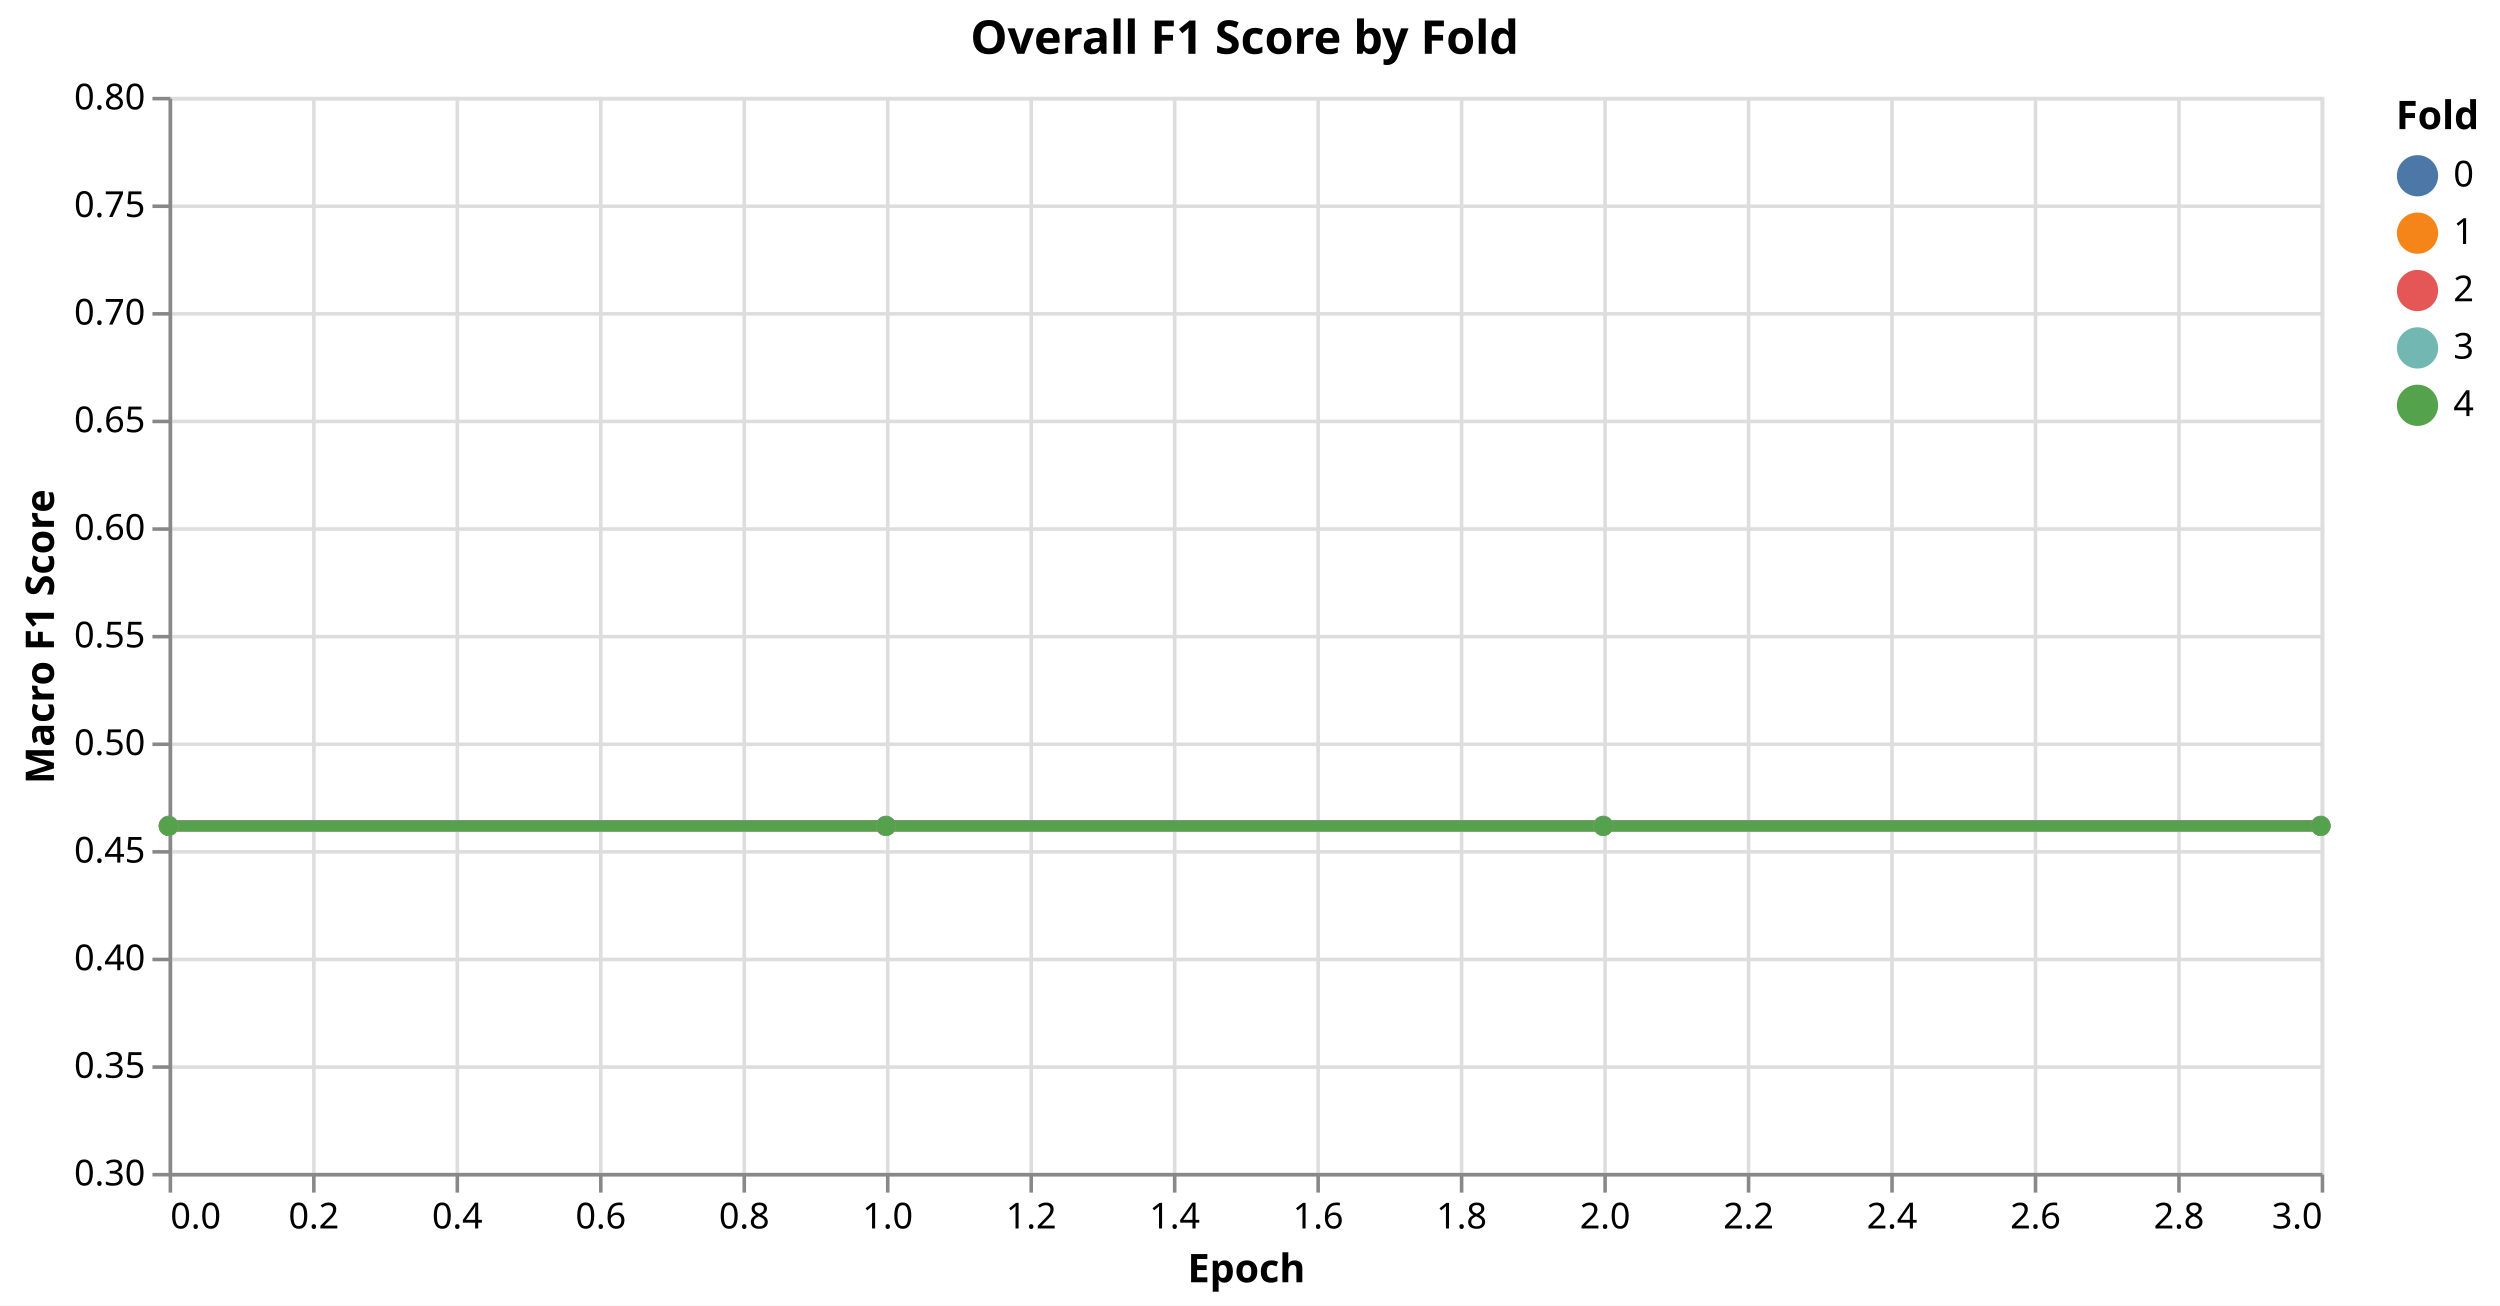
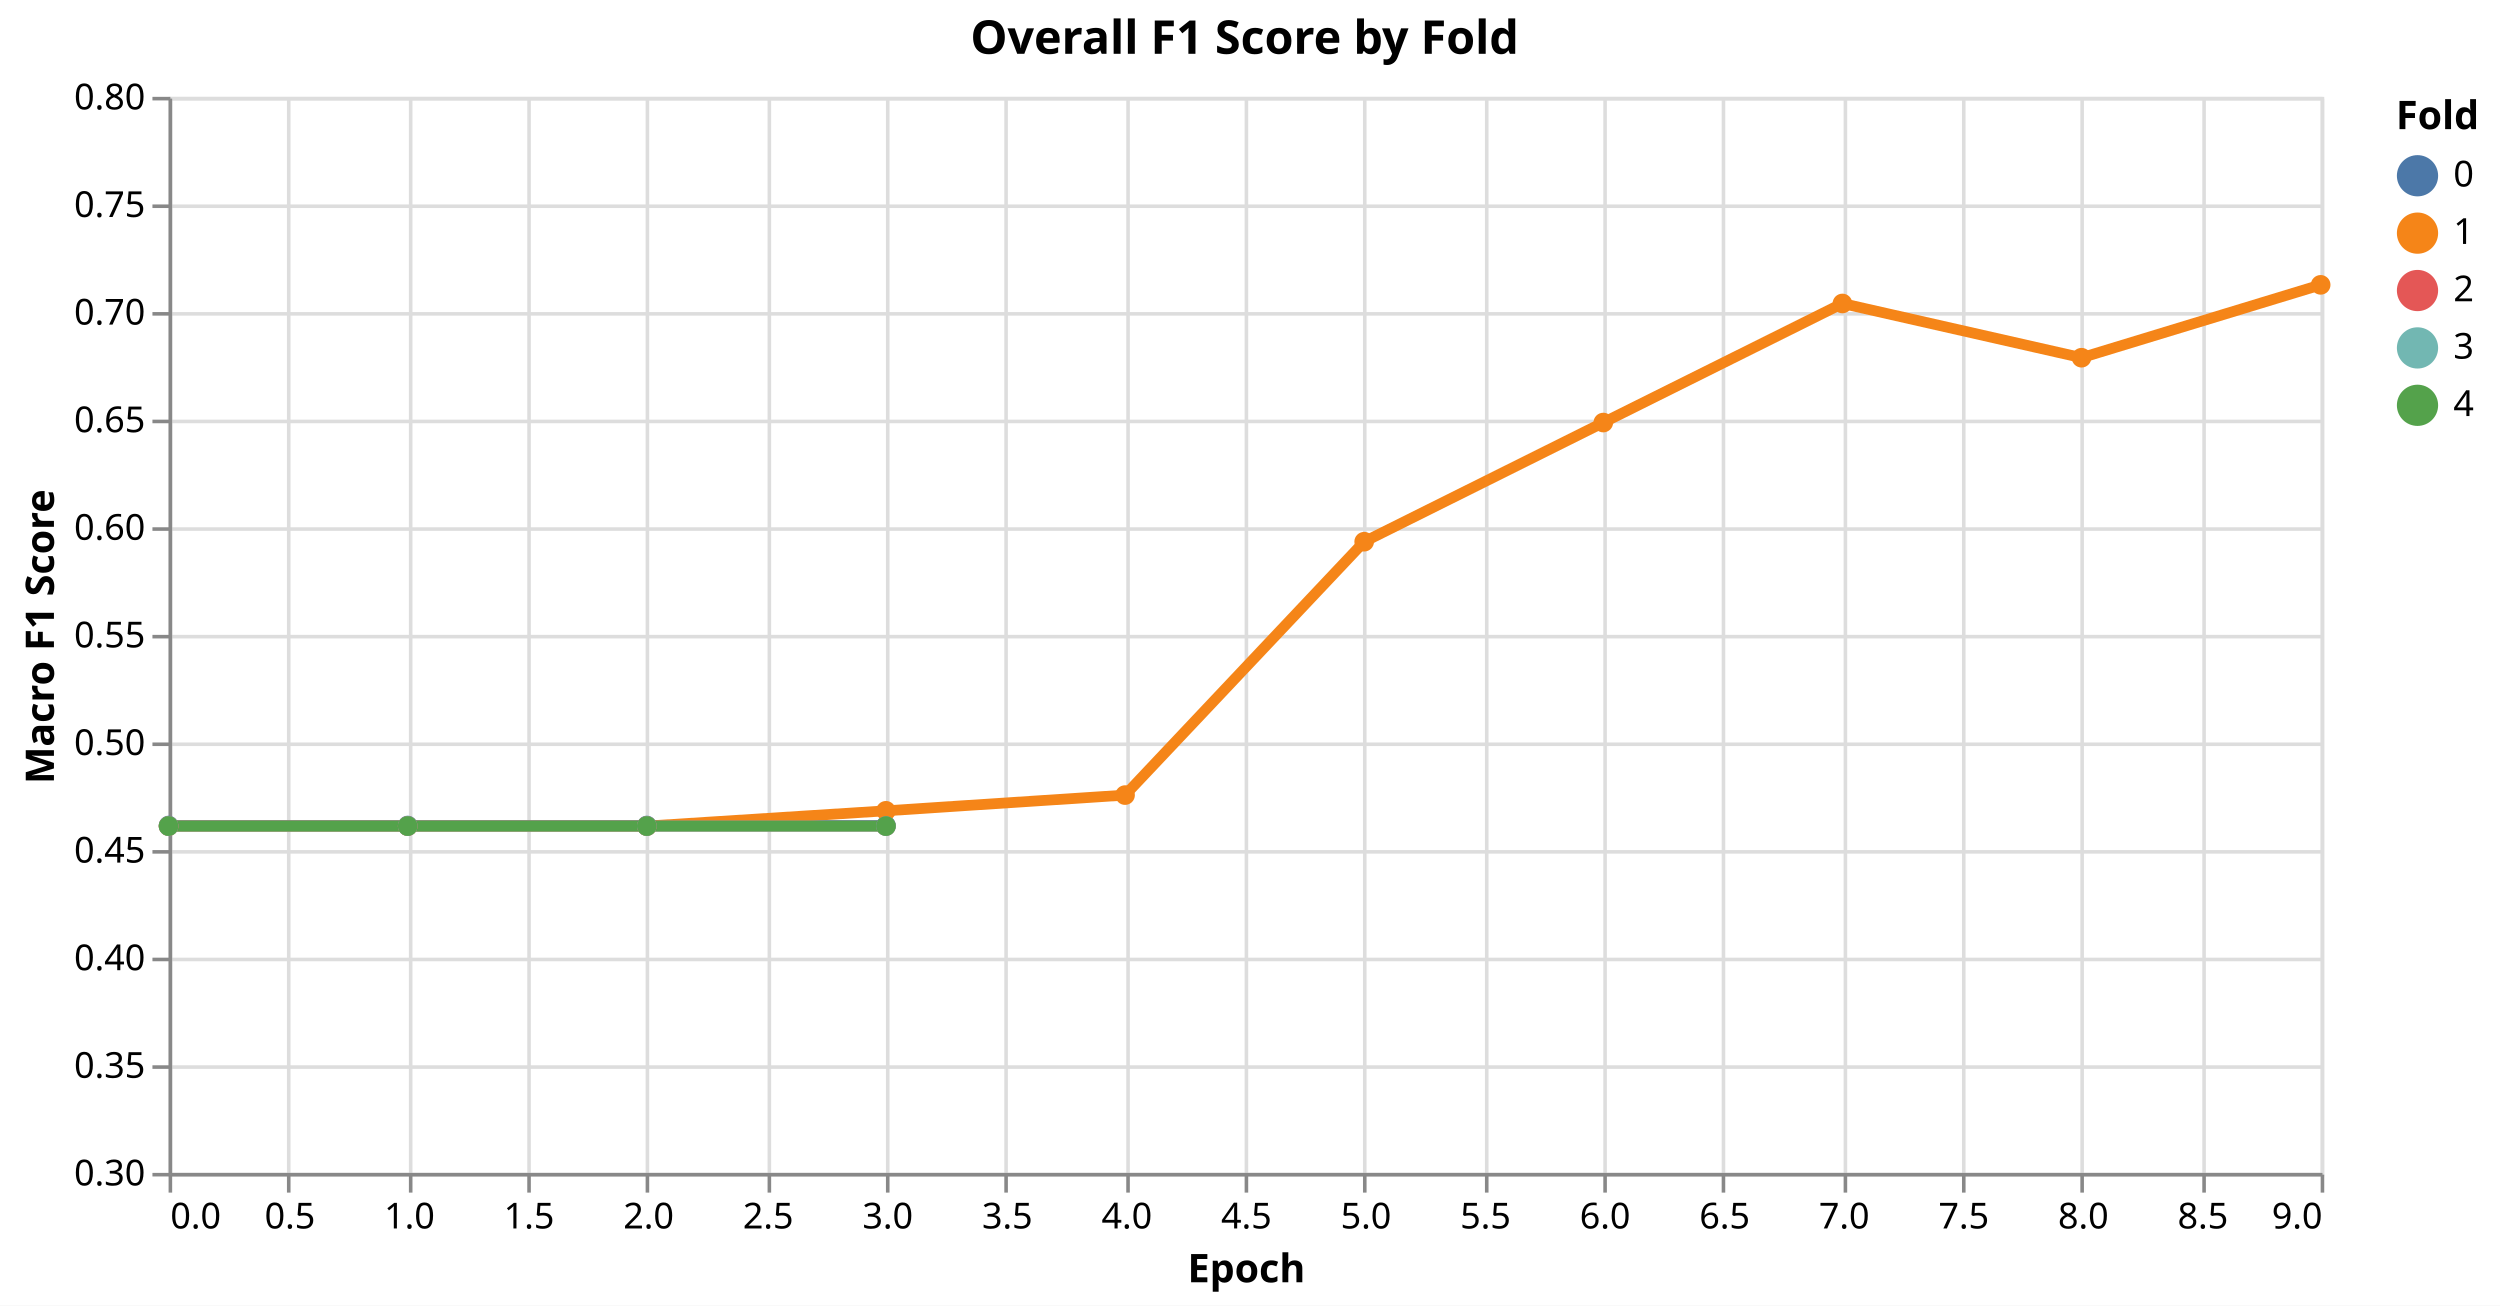
<svg xmlns="http://www.w3.org/2000/svg" version="1.1" class="marks" width="697" height="364" viewBox="0 0 697 364">
  <rect width="697" height="364" fill="white" />
  <g fill="none" stroke-miterlimit="10" transform="translate(47,27)">
    <g class="mark-group role-frame root" role="graphics-object" aria-roledescription="group mark container">
      <g transform="translate(0,0)">
        <path class="background" aria-hidden="true" d="M0.5,0.5h600v300h-600Z" stroke="#ddd" />
        <g>
          <g class="mark-group role-axis" aria-hidden="true">
            <g transform="translate(0.5,300.5)">
              <path class="background" aria-hidden="true" d="M0,0h0v0h0Z" pointer-events="none" />
              <g>
                <g class="mark-rule role-axis-grid" pointer-events="none">
                  <line transform="translate(0,-300)" x2="0" y2="300" stroke="#ddd" stroke-width="1" opacity="1" />
-                   <line transform="translate(40,-300)" x2="0" y2="300" stroke="#ddd" stroke-width="1" opacity="1" />
-                   <line transform="translate(80,-300)" x2="0" y2="300" stroke="#ddd" stroke-width="1" opacity="1" />
-                   <line transform="translate(120,-300)" x2="0" y2="300" stroke="#ddd" stroke-width="1" opacity="1" />
-                   <line transform="translate(160,-300)" x2="0" y2="300" stroke="#ddd" stroke-width="1" opacity="1" />
+                   <line transform="translate(33,-300)" x2="0" y2="300" stroke="#ddd" stroke-width="1" opacity="1" />
+                   <line transform="translate(67,-300)" x2="0" y2="300" stroke="#ddd" stroke-width="1" opacity="1" />
+                   <line transform="translate(100,-300)" x2="0" y2="300" stroke="#ddd" stroke-width="1" opacity="1" />
+                   <line transform="translate(133,-300)" x2="0" y2="300" stroke="#ddd" stroke-width="1" opacity="1" />
+                   <line transform="translate(167,-300)" x2="0" y2="300" stroke="#ddd" stroke-width="1" opacity="1" />
                  <line transform="translate(200,-300)" x2="0" y2="300" stroke="#ddd" stroke-width="1" opacity="1" />
-                   <line transform="translate(240,-300)" x2="0" y2="300" stroke="#ddd" stroke-width="1" opacity="1" />
-                   <line transform="translate(280,-300)" x2="0" y2="300" stroke="#ddd" stroke-width="1" opacity="1" />
-                   <line transform="translate(320,-300)" x2="0" y2="300" stroke="#ddd" stroke-width="1" opacity="1" />
-                   <line transform="translate(360,-300)" x2="0" y2="300" stroke="#ddd" stroke-width="1" opacity="1" />
+                   <line transform="translate(233,-300)" x2="0" y2="300" stroke="#ddd" stroke-width="1" opacity="1" />
+                   <line transform="translate(267,-300)" x2="0" y2="300" stroke="#ddd" stroke-width="1" opacity="1" />
+                   <line transform="translate(300,-300)" x2="0" y2="300" stroke="#ddd" stroke-width="1" opacity="1" />
+                   <line transform="translate(333,-300)" x2="0" y2="300" stroke="#ddd" stroke-width="1" opacity="1" />
+                   <line transform="translate(367,-300)" x2="0" y2="300" stroke="#ddd" stroke-width="1" opacity="1" />
                  <line transform="translate(400,-300)" x2="0" y2="300" stroke="#ddd" stroke-width="1" opacity="1" />
-                   <line transform="translate(440,-300)" x2="0" y2="300" stroke="#ddd" stroke-width="1" opacity="1" />
-                   <line transform="translate(480,-300)" x2="0" y2="300" stroke="#ddd" stroke-width="1" opacity="1" />
-                   <line transform="translate(520,-300)" x2="0" y2="300" stroke="#ddd" stroke-width="1" opacity="1" />
-                   <line transform="translate(560,-300)" x2="0" y2="300" stroke="#ddd" stroke-width="1" opacity="1" />
+                   <line transform="translate(433,-300)" x2="0" y2="300" stroke="#ddd" stroke-width="1" opacity="1" />
+                   <line transform="translate(467,-300)" x2="0" y2="300" stroke="#ddd" stroke-width="1" opacity="1" />
+                   <line transform="translate(500,-300)" x2="0" y2="300" stroke="#ddd" stroke-width="1" opacity="1" />
+                   <line transform="translate(533,-300)" x2="0" y2="300" stroke="#ddd" stroke-width="1" opacity="1" />
+                   <line transform="translate(567,-300)" x2="0" y2="300" stroke="#ddd" stroke-width="1" opacity="1" />
                  <line transform="translate(600,-300)" x2="0" y2="300" stroke="#ddd" stroke-width="1" opacity="1" />
                </g>
              </g>
              <path class="foreground" aria-hidden="true" d="" pointer-events="none" display="none" />
            </g>
          </g>
          <g class="mark-group role-axis" aria-hidden="true">
            <g transform="translate(0.5,0.5)">
              <path class="background" aria-hidden="true" d="M0,0h0v0h0Z" pointer-events="none" />
              <g>
                <g class="mark-rule role-axis-grid" pointer-events="none">
                  <line transform="translate(0,300)" x2="600" y2="0" stroke="#ddd" stroke-width="1" opacity="1" />
                  <line transform="translate(0,270)" x2="600" y2="0" stroke="#ddd" stroke-width="1" opacity="1" />
                  <line transform="translate(0,240)" x2="600" y2="0" stroke="#ddd" stroke-width="1" opacity="1" />
                  <line transform="translate(0,210)" x2="600" y2="0" stroke="#ddd" stroke-width="1" opacity="1" />
                  <line transform="translate(0,180)" x2="600" y2="0" stroke="#ddd" stroke-width="1" opacity="1" />
                  <line transform="translate(0,150)" x2="600" y2="0" stroke="#ddd" stroke-width="1" opacity="1" />
                  <line transform="translate(0,120)" x2="600" y2="0" stroke="#ddd" stroke-width="1" opacity="1" />
                  <line transform="translate(0,90)" x2="600" y2="0" stroke="#ddd" stroke-width="1" opacity="1" />
                  <line transform="translate(0,60)" x2="600" y2="0" stroke="#ddd" stroke-width="1" opacity="1" />
                  <line transform="translate(0,30)" x2="600" y2="0" stroke="#ddd" stroke-width="1" opacity="1" />
                  <line transform="translate(0,0)" x2="600" y2="0" stroke="#ddd" stroke-width="1" opacity="1" />
                </g>
              </g>
              <path class="foreground" aria-hidden="true" d="" pointer-events="none" display="none" />
            </g>
          </g>
-           <g class="mark-group role-axis" role="graphics-symbol" aria-roledescription="axis" aria-label="X-axis titled 'Epoch' for a linear scale with values from 0.0 to 3.0">
+           <g class="mark-group role-axis" role="graphics-symbol" aria-roledescription="axis" aria-label="X-axis titled 'Epoch' for a linear scale with values from 0 to 9">
            <g transform="translate(0.5,300.5)">
              <path class="background" aria-hidden="true" d="M0,0h0v0h0Z" pointer-events="none" />
              <g>
                <g class="mark-rule role-axis-tick" pointer-events="none">
                  <line transform="translate(0,0)" x2="0" y2="5" stroke="#888" stroke-width="1" opacity="1" />
-                   <line transform="translate(40,0)" x2="0" y2="5" stroke="#888" stroke-width="1" opacity="1" />
-                   <line transform="translate(80,0)" x2="0" y2="5" stroke="#888" stroke-width="1" opacity="1" />
-                   <line transform="translate(120,0)" x2="0" y2="5" stroke="#888" stroke-width="1" opacity="1" />
-                   <line transform="translate(160,0)" x2="0" y2="5" stroke="#888" stroke-width="1" opacity="1" />
+                   <line transform="translate(33,0)" x2="0" y2="5" stroke="#888" stroke-width="1" opacity="1" />
+                   <line transform="translate(67,0)" x2="0" y2="5" stroke="#888" stroke-width="1" opacity="1" />
+                   <line transform="translate(100,0)" x2="0" y2="5" stroke="#888" stroke-width="1" opacity="1" />
+                   <line transform="translate(133,0)" x2="0" y2="5" stroke="#888" stroke-width="1" opacity="1" />
+                   <line transform="translate(167,0)" x2="0" y2="5" stroke="#888" stroke-width="1" opacity="1" />
                  <line transform="translate(200,0)" x2="0" y2="5" stroke="#888" stroke-width="1" opacity="1" />
-                   <line transform="translate(240,0)" x2="0" y2="5" stroke="#888" stroke-width="1" opacity="1" />
-                   <line transform="translate(280,0)" x2="0" y2="5" stroke="#888" stroke-width="1" opacity="1" />
-                   <line transform="translate(320,0)" x2="0" y2="5" stroke="#888" stroke-width="1" opacity="1" />
-                   <line transform="translate(360,0)" x2="0" y2="5" stroke="#888" stroke-width="1" opacity="1" />
+                   <line transform="translate(233,0)" x2="0" y2="5" stroke="#888" stroke-width="1" opacity="1" />
+                   <line transform="translate(267,0)" x2="0" y2="5" stroke="#888" stroke-width="1" opacity="1" />
+                   <line transform="translate(300,0)" x2="0" y2="5" stroke="#888" stroke-width="1" opacity="1" />
+                   <line transform="translate(333,0)" x2="0" y2="5" stroke="#888" stroke-width="1" opacity="1" />
+                   <line transform="translate(367,0)" x2="0" y2="5" stroke="#888" stroke-width="1" opacity="1" />
                  <line transform="translate(400,0)" x2="0" y2="5" stroke="#888" stroke-width="1" opacity="1" />
-                   <line transform="translate(440,0)" x2="0" y2="5" stroke="#888" stroke-width="1" opacity="1" />
-                   <line transform="translate(480,0)" x2="0" y2="5" stroke="#888" stroke-width="1" opacity="1" />
-                   <line transform="translate(520,0)" x2="0" y2="5" stroke="#888" stroke-width="1" opacity="1" />
-                   <line transform="translate(560,0)" x2="0" y2="5" stroke="#888" stroke-width="1" opacity="1" />
+                   <line transform="translate(433,0)" x2="0" y2="5" stroke="#888" stroke-width="1" opacity="1" />
+                   <line transform="translate(467,0)" x2="0" y2="5" stroke="#888" stroke-width="1" opacity="1" />
+                   <line transform="translate(500,0)" x2="0" y2="5" stroke="#888" stroke-width="1" opacity="1" />
+                   <line transform="translate(533,0)" x2="0" y2="5" stroke="#888" stroke-width="1" opacity="1" />
+                   <line transform="translate(567,0)" x2="0" y2="5" stroke="#888" stroke-width="1" opacity="1" />
                  <line transform="translate(600,0)" x2="0" y2="5" stroke="#888" stroke-width="1" opacity="1" />
                </g>
                <g class="mark-text role-axis-label" pointer-events="none">
                  <text text-anchor="start" transform="translate(0,15)" font-family="sans-serif" font-size="10px" fill="#000" opacity="1">0.0</text>
-                   <text text-anchor="middle" transform="translate(40,15)" font-family="sans-serif" font-size="10px" fill="#000" opacity="1">0.2</text>
-                   <text text-anchor="middle" transform="translate(80,15)" font-family="sans-serif" font-size="10px" fill="#000" opacity="1">0.4</text>
-                   <text text-anchor="middle" transform="translate(120,15)" font-family="sans-serif" font-size="10px" fill="#000" opacity="1">0.6</text>
-                   <text text-anchor="middle" transform="translate(160,15)" font-family="sans-serif" font-size="10px" fill="#000" opacity="1">0.8</text>
-                   <text text-anchor="middle" transform="translate(200,15)" font-family="sans-serif" font-size="10px" fill="#000" opacity="1">1.0</text>
-                   <text text-anchor="middle" transform="translate(240,15)" font-family="sans-serif" font-size="10px" fill="#000" opacity="1">1.2</text>
-                   <text text-anchor="middle" transform="translate(280,15)" font-family="sans-serif" font-size="10px" fill="#000" opacity="1">1.4</text>
-                   <text text-anchor="middle" transform="translate(320,15)" font-family="sans-serif" font-size="10px" fill="#000" opacity="1">1.6</text>
-                   <text text-anchor="middle" transform="translate(360,15)" font-family="sans-serif" font-size="10px" fill="#000" opacity="1">1.8</text>
-                   <text text-anchor="middle" transform="translate(400,15)" font-family="sans-serif" font-size="10px" fill="#000" opacity="1">2.0</text>
-                   <text text-anchor="middle" transform="translate(440,15)" font-family="sans-serif" font-size="10px" fill="#000" opacity="1">2.2</text>
-                   <text text-anchor="middle" transform="translate(480,15)" font-family="sans-serif" font-size="10px" fill="#000" opacity="1">2.4</text>
-                   <text text-anchor="middle" transform="translate(520,15)" font-family="sans-serif" font-size="10px" fill="#000" opacity="1">2.6</text>
-                   <text text-anchor="middle" transform="translate(560,15)" font-family="sans-serif" font-size="10px" fill="#000" opacity="1">2.8</text>
-                   <text text-anchor="end" transform="translate(600,15)" font-family="sans-serif" font-size="10px" fill="#000" opacity="1">3.0</text>
+                   <text text-anchor="middle" transform="translate(33.33333,15)" font-family="sans-serif" font-size="10px" fill="#000" opacity="1">0.5</text>
+                   <text text-anchor="middle" transform="translate(66.66667,15)" font-family="sans-serif" font-size="10px" fill="#000" opacity="1">1.0</text>
+                   <text text-anchor="middle" transform="translate(100,15)" font-family="sans-serif" font-size="10px" fill="#000" opacity="1">1.5</text>
+                   <text text-anchor="middle" transform="translate(133.3333,15)" font-family="sans-serif" font-size="10px" fill="#000" opacity="1">2.0</text>
+                   <text text-anchor="middle" transform="translate(166.6667,15)" font-family="sans-serif" font-size="10px" fill="#000" opacity="1">2.5</text>
+                   <text text-anchor="middle" transform="translate(200,15)" font-family="sans-serif" font-size="10px" fill="#000" opacity="1">3.0</text>
+                   <text text-anchor="middle" transform="translate(233.3333,15)" font-family="sans-serif" font-size="10px" fill="#000" opacity="1">3.5</text>
+                   <text text-anchor="middle" transform="translate(266.6667,15)" font-family="sans-serif" font-size="10px" fill="#000" opacity="1">4.0</text>
+                   <text text-anchor="middle" transform="translate(300,15)" font-family="sans-serif" font-size="10px" fill="#000" opacity="1">4.5</text>
+                   <text text-anchor="middle" transform="translate(333.3333,15)" font-family="sans-serif" font-size="10px" fill="#000" opacity="1">5.0</text>
+                   <text text-anchor="middle" transform="translate(366.6667,15)" font-family="sans-serif" font-size="10px" fill="#000" opacity="1">5.5</text>
+                   <text text-anchor="middle" transform="translate(400,15)" font-family="sans-serif" font-size="10px" fill="#000" opacity="1">6.0</text>
+                   <text text-anchor="middle" transform="translate(433.3333,15)" font-family="sans-serif" font-size="10px" fill="#000" opacity="1">6.5</text>
+                   <text text-anchor="middle" transform="translate(466.6667,15)" font-family="sans-serif" font-size="10px" fill="#000" opacity="1">7.0</text>
+                   <text text-anchor="middle" transform="translate(500,15)" font-family="sans-serif" font-size="10px" fill="#000" opacity="1">7.5</text>
+                   <text text-anchor="middle" transform="translate(533.3333,15)" font-family="sans-serif" font-size="10px" fill="#000" opacity="1">8.0</text>
+                   <text text-anchor="middle" transform="translate(566.6667,15)" font-family="sans-serif" font-size="10px" fill="#000" opacity="1">8.5</text>
+                   <text text-anchor="end" transform="translate(600,15)" font-family="sans-serif" font-size="10px" fill="#000" opacity="1">9.0</text>
                </g>
                <g class="mark-rule role-axis-domain" pointer-events="none">
                  <line transform="translate(0,0)" x2="600" y2="0" stroke="#888" stroke-width="1" opacity="1" />
                </g>
                <g class="mark-text role-axis-title" pointer-events="none">
                  <text text-anchor="middle" transform="translate(300,30)" font-family="sans-serif" font-size="11px" font-weight="bold" fill="#000" opacity="1">Epoch</text>
                </g>
              </g>
              <path class="foreground" aria-hidden="true" d="" pointer-events="none" display="none" />
            </g>
          </g>
          <g class="mark-group role-axis" role="graphics-symbol" aria-roledescription="axis" aria-label="Y-axis titled 'Macro F1 Score' for a linear scale with values from 0.3 to 0.8">
            <g transform="translate(0.5,0.5)">
              <path class="background" aria-hidden="true" d="M0,0h0v0h0Z" pointer-events="none" />
              <g>
                <g class="mark-rule role-axis-tick" pointer-events="none">
                  <line transform="translate(0,300)" x2="-5" y2="0" stroke="#888" stroke-width="1" opacity="1" />
                  <line transform="translate(0,270)" x2="-5" y2="0" stroke="#888" stroke-width="1" opacity="1" />
                  <line transform="translate(0,240)" x2="-5" y2="0" stroke="#888" stroke-width="1" opacity="1" />
                  <line transform="translate(0,210)" x2="-5" y2="0" stroke="#888" stroke-width="1" opacity="1" />
                  <line transform="translate(0,180)" x2="-5" y2="0" stroke="#888" stroke-width="1" opacity="1" />
                  <line transform="translate(0,150)" x2="-5" y2="0" stroke="#888" stroke-width="1" opacity="1" />
                  <line transform="translate(0,120)" x2="-5" y2="0" stroke="#888" stroke-width="1" opacity="1" />
                  <line transform="translate(0,90)" x2="-5" y2="0" stroke="#888" stroke-width="1" opacity="1" />
                  <line transform="translate(0,60)" x2="-5" y2="0" stroke="#888" stroke-width="1" opacity="1" />
                  <line transform="translate(0,30)" x2="-5" y2="0" stroke="#888" stroke-width="1" opacity="1" />
                  <line transform="translate(0,0)" x2="-5" y2="0" stroke="#888" stroke-width="1" opacity="1" />
                </g>
                <g class="mark-text role-axis-label" pointer-events="none">
                  <text text-anchor="end" transform="translate(-7,303)" font-family="sans-serif" font-size="10px" fill="#000" opacity="1">0.30</text>
                  <text text-anchor="end" transform="translate(-7,273)" font-family="sans-serif" font-size="10px" fill="#000" opacity="1">0.35</text>
                  <text text-anchor="end" transform="translate(-7,243)" font-family="sans-serif" font-size="10px" fill="#000" opacity="1">0.40</text>
                  <text text-anchor="end" transform="translate(-7,213)" font-family="sans-serif" font-size="10px" fill="#000" opacity="1">0.45</text>
                  <text text-anchor="end" transform="translate(-7,183)" font-family="sans-serif" font-size="10px" fill="#000" opacity="1">0.50</text>
                  <text text-anchor="end" transform="translate(-7,153)" font-family="sans-serif" font-size="10px" fill="#000" opacity="1">0.55</text>
                  <text text-anchor="end" transform="translate(-7,123)" font-family="sans-serif" font-size="10px" fill="#000" opacity="1">0.60</text>
                  <text text-anchor="end" transform="translate(-7,93)" font-family="sans-serif" font-size="10px" fill="#000" opacity="1">0.65</text>
                  <text text-anchor="end" transform="translate(-7,63)" font-family="sans-serif" font-size="10px" fill="#000" opacity="1">0.70</text>
                  <text text-anchor="end" transform="translate(-7,33)" font-family="sans-serif" font-size="10px" fill="#000" opacity="1">0.75</text>
                  <text text-anchor="end" transform="translate(-7,3)" font-family="sans-serif" font-size="10px" fill="#000" opacity="1">0.80</text>
                </g>
                <g class="mark-rule role-axis-domain" pointer-events="none">
                  <line transform="translate(0,300)" x2="0" y2="-300" stroke="#888" stroke-width="1" opacity="1" />
                </g>
                <g class="mark-text role-axis-title" pointer-events="none">
                  <text text-anchor="middle" transform="translate(-30.46289,150) rotate(-90) translate(0,-2)" font-family="sans-serif" font-size="11px" font-weight="bold" fill="#000" opacity="1">Macro F1 Score</text>
                </g>
              </g>
              <path class="foreground" aria-hidden="true" d="" pointer-events="none" display="none" />
            </g>
          </g>
          <g class="mark-group role-scope layer_0_pathgroup" role="graphics-object" aria-roledescription="group mark container">
            <g transform="translate(0,0)">
              <path class="background" aria-hidden="true" d="M0,0h600v300h-600Z" />
              <g>
                <g class="mark-line role-mark layer_0_marks" role="graphics-object" aria-roledescription="line mark container">
-                   <path aria-label="Epoch: 0; Macro F1 Score: 0.461408450704; Fold: 0; fold: 0; epoch: 0; overall_macro_f1: 0.4614" role="graphics-symbol" aria-roledescription="line mark" d="M0,203.155L200,203.155L400,203.155L600,203.155" stroke="#4c78a8" stroke-width="3" />
-                 </g>
-               </g>
-               <path class="foreground" aria-hidden="true" d="" display="none" />
-             </g>
-             <g transform="translate(0,0)">
-               <path class="background" aria-hidden="true" d="M0,0h600v300h-600Z" />
-               <g>
-                 <g class="mark-line role-mark layer_0_marks" role="graphics-object" aria-roledescription="line mark container">
-                   <path aria-label="Epoch: 0; Macro F1 Score: 0.461148648649; Fold: 1; fold: 1; epoch: 0; overall_macro_f1: 0.4611" role="graphics-symbol" aria-roledescription="line mark" d="M0,203.311L200,203.311L400,203.311L600,203.311" stroke="#f58518" stroke-width="3" />
-                 </g>
-               </g>
-               <path class="foreground" aria-hidden="true" d="" display="none" />
-             </g>
-             <g transform="translate(0,0)">
-               <path class="background" aria-hidden="true" d="M0,0h600v300h-600Z" />
-               <g>
-                 <g class="mark-line role-mark layer_0_marks" role="graphics-object" aria-roledescription="line mark container">
-                   <path aria-label="Epoch: 0; Macro F1 Score: 0.461148648649; Fold: 2; fold: 2; epoch: 0; overall_macro_f1: 0.4611" role="graphics-symbol" aria-roledescription="line mark" d="M0,203.311L200,203.311L400,203.311L600,203.311" stroke="#e45756" stroke-width="3" />
-                 </g>
-               </g>
-               <path class="foreground" aria-hidden="true" d="" display="none" />
-             </g>
-             <g transform="translate(0,0)">
-               <path class="background" aria-hidden="true" d="M0,0h600v300h-600Z" />
-               <g>
-                 <g class="mark-line role-mark layer_0_marks" role="graphics-object" aria-roledescription="line mark container">
-                   <path aria-label="Epoch: 0; Macro F1 Score: 0.461148648649; Fold: 3; fold: 3; epoch: 0; overall_macro_f1: 0.4611" role="graphics-symbol" aria-roledescription="line mark" d="M0,203.311L200,203.311L400,203.311L600,203.311" stroke="#72b7b2" stroke-width="3" />
-                 </g>
-               </g>
-               <path class="foreground" aria-hidden="true" d="" display="none" />
-             </g>
-             <g transform="translate(0,0)">
-               <path class="background" aria-hidden="true" d="M0,0h600v300h-600Z" />
-               <g>
-                 <g class="mark-line role-mark layer_0_marks" role="graphics-object" aria-roledescription="line mark container">
-                   <path aria-label="Epoch: 0; Macro F1 Score: 0.461148648649; Fold: 4; fold: 4; epoch: 0; overall_macro_f1: 0.4611" role="graphics-symbol" aria-roledescription="line mark" d="M0,203.311L200,203.311L400,203.311L600,203.311" stroke="#54a24b" stroke-width="3" />
+                   <path aria-label="Epoch: 0; Macro F1 Score: 0.461408450704; Fold: 0; fold: 0; epoch: 0; overall_macro_f1: 0.4614" role="graphics-symbol" aria-roledescription="line mark" d="M0,203.155L66.667,203.155L133.333,203.155L200,203.155" stroke="#4c78a8" stroke-width="3" />
+                 </g>
+               </g>
+               <path class="foreground" aria-hidden="true" d="" display="none" />
+             </g>
+             <g transform="translate(0,0)">
+               <path class="background" aria-hidden="true" d="M0,0h600v300h-600Z" />
+               <g>
+                 <g class="mark-line role-mark layer_0_marks" role="graphics-object" aria-roledescription="line mark container">
+                   <path aria-label="Epoch: 0; Macro F1 Score: 0.461148648649; Fold: 1; fold: 1; epoch: 0; overall_macro_f1: 0.4611" role="graphics-symbol" aria-roledescription="line mark" d="M0,203.311L66.667,203.311L133.333,203.311L200,199.051L266.667,194.67L333.333,124.03L400,90.809L466.667,57.609L533.333,72.731L600,52.415" stroke="#f58518" stroke-width="3" />
+                 </g>
+               </g>
+               <path class="foreground" aria-hidden="true" d="" display="none" />
+             </g>
+             <g transform="translate(0,0)">
+               <path class="background" aria-hidden="true" d="M0,0h600v300h-600Z" />
+               <g>
+                 <g class="mark-line role-mark layer_0_marks" role="graphics-object" aria-roledescription="line mark container">
+                   <path aria-label="Epoch: 0; Macro F1 Score: 0.461148648649; Fold: 2; fold: 2; epoch: 0; overall_macro_f1: 0.4611" role="graphics-symbol" aria-roledescription="line mark" d="M0,203.311L66.667,203.311L133.333,203.311L200,203.311" stroke="#e45756" stroke-width="3" />
+                 </g>
+               </g>
+               <path class="foreground" aria-hidden="true" d="" display="none" />
+             </g>
+             <g transform="translate(0,0)">
+               <path class="background" aria-hidden="true" d="M0,0h600v300h-600Z" />
+               <g>
+                 <g class="mark-line role-mark layer_0_marks" role="graphics-object" aria-roledescription="line mark container">
+                   <path aria-label="Epoch: 0; Macro F1 Score: 0.461148648649; Fold: 3; fold: 3; epoch: 0; overall_macro_f1: 0.4611" role="graphics-symbol" aria-roledescription="line mark" d="M0,203.311L66.667,203.311L133.333,203.311L200,203.311" stroke="#72b7b2" stroke-width="3" />
+                 </g>
+               </g>
+               <path class="foreground" aria-hidden="true" d="" display="none" />
+             </g>
+             <g transform="translate(0,0)">
+               <path class="background" aria-hidden="true" d="M0,0h600v300h-600Z" />
+               <g>
+                 <g class="mark-line role-mark layer_0_marks" role="graphics-object" aria-roledescription="line mark container">
+                   <path aria-label="Epoch: 0; Macro F1 Score: 0.461148648649; Fold: 4; fold: 4; epoch: 0; overall_macro_f1: 0.4611" role="graphics-symbol" aria-roledescription="line mark" d="M0,203.311L66.667,203.311L133.333,203.311L200,203.311" stroke="#54a24b" stroke-width="3" />
                </g>
              </g>
              <path class="foreground" aria-hidden="true" d="" display="none" />
            </g>
          </g>
          <g class="mark-symbol role-mark layer_1_marks" role="graphics-object" aria-roledescription="symbol mark container">
            <path aria-label="Epoch: 0; Macro F1 Score: 0.461408450704; Fold: 0; fold: 0; epoch: 0; overall_macro_f1: 0.4614" role="graphics-symbol" aria-roledescription="point" transform="translate(0,203.1549)" d="M2.739,0A2.739,2.739,0,1,1,-2.739,0A2.739,2.739,0,1,1,2.739,0" fill="#4c78a8" stroke-width="2" opacity="1" />
-             <path aria-label="Epoch: 1; Macro F1 Score: 0.461408450704; Fold: 0; fold: 0; epoch: 1; overall_macro_f1: 0.4614" role="graphics-symbol" aria-roledescription="point" transform="translate(200,203.1549)" d="M2.739,0A2.739,2.739,0,1,1,-2.739,0A2.739,2.739,0,1,1,2.739,0" fill="#4c78a8" stroke-width="2" opacity="1" />
-             <path aria-label="Epoch: 2; Macro F1 Score: 0.461408450704; Fold: 0; fold: 0; epoch: 2; overall_macro_f1: 0.4614" role="graphics-symbol" aria-roledescription="point" transform="translate(400,203.1549)" d="M2.739,0A2.739,2.739,0,1,1,-2.739,0A2.739,2.739,0,1,1,2.739,0" fill="#4c78a8" stroke-width="2" opacity="1" />
-             <path aria-label="Epoch: 3; Macro F1 Score: 0.461408450704; Fold: 0; fold: 0; epoch: 3; overall_macro_f1: 0.4614" role="graphics-symbol" aria-roledescription="point" transform="translate(600,203.1549)" d="M2.739,0A2.739,2.739,0,1,1,-2.739,0A2.739,2.739,0,1,1,2.739,0" fill="#4c78a8" stroke-width="2" opacity="1" />
+             <path aria-label="Epoch: 1; Macro F1 Score: 0.461408450704; Fold: 0; fold: 0; epoch: 1; overall_macro_f1: 0.4614" role="graphics-symbol" aria-roledescription="point" transform="translate(66.66667,203.1549)" d="M2.739,0A2.739,2.739,0,1,1,-2.739,0A2.739,2.739,0,1,1,2.739,0" fill="#4c78a8" stroke-width="2" opacity="1" />
+             <path aria-label="Epoch: 2; Macro F1 Score: 0.461408450704; Fold: 0; fold: 0; epoch: 2; overall_macro_f1: 0.4614" role="graphics-symbol" aria-roledescription="point" transform="translate(133.3333,203.1549)" d="M2.739,0A2.739,2.739,0,1,1,-2.739,0A2.739,2.739,0,1,1,2.739,0" fill="#4c78a8" stroke-width="2" opacity="1" />
+             <path aria-label="Epoch: 3; Macro F1 Score: 0.461408450704; Fold: 0; fold: 0; epoch: 3; overall_macro_f1: 0.4614" role="graphics-symbol" aria-roledescription="point" transform="translate(200,203.1549)" d="M2.739,0A2.739,2.739,0,1,1,-2.739,0A2.739,2.739,0,1,1,2.739,0" fill="#4c78a8" stroke-width="2" opacity="1" />
            <path aria-label="Epoch: 0; Macro F1 Score: 0.461148648649; Fold: 1; fold: 1; epoch: 0; overall_macro_f1: 0.4611" role="graphics-symbol" aria-roledescription="point" transform="translate(0,203.3108)" d="M2.739,0A2.739,2.739,0,1,1,-2.739,0A2.739,2.739,0,1,1,2.739,0" fill="#f58518" stroke-width="2" opacity="1" />
-             <path aria-label="Epoch: 1; Macro F1 Score: 0.461148648649; Fold: 1; fold: 1; epoch: 1; overall_macro_f1: 0.4611" role="graphics-symbol" aria-roledescription="point" transform="translate(200,203.3108)" d="M2.739,0A2.739,2.739,0,1,1,-2.739,0A2.739,2.739,0,1,1,2.739,0" fill="#f58518" stroke-width="2" opacity="1" />
-             <path aria-label="Epoch: 2; Macro F1 Score: 0.461148648649; Fold: 1; fold: 1; epoch: 2; overall_macro_f1: 0.4611" role="graphics-symbol" aria-roledescription="point" transform="translate(400,203.3108)" d="M2.739,0A2.739,2.739,0,1,1,-2.739,0A2.739,2.739,0,1,1,2.739,0" fill="#f58518" stroke-width="2" opacity="1" />
-             <path aria-label="Epoch: 3; Macro F1 Score: 0.461148648649; Fold: 1; fold: 1; epoch: 3; overall_macro_f1: 0.4611" role="graphics-symbol" aria-roledescription="point" transform="translate(600,203.3108)" d="M2.739,0A2.739,2.739,0,1,1,-2.739,0A2.739,2.739,0,1,1,2.739,0" fill="#f58518" stroke-width="2" opacity="1" />
+             <path aria-label="Epoch: 1; Macro F1 Score: 0.461148648649; Fold: 1; fold: 1; epoch: 1; overall_macro_f1: 0.4611" role="graphics-symbol" aria-roledescription="point" transform="translate(66.66667,203.3108)" d="M2.739,0A2.739,2.739,0,1,1,-2.739,0A2.739,2.739,0,1,1,2.739,0" fill="#f58518" stroke-width="2" opacity="1" />
+             <path aria-label="Epoch: 2; Macro F1 Score: 0.461148648649; Fold: 1; fold: 1; epoch: 2; overall_macro_f1: 0.4611" role="graphics-symbol" aria-roledescription="point" transform="translate(133.3333,203.3108)" d="M2.739,0A2.739,2.739,0,1,1,-2.739,0A2.739,2.739,0,1,1,2.739,0" fill="#f58518" stroke-width="2" opacity="1" />
+             <path aria-label="Epoch: 3; Macro F1 Score: 0.468247704944; Fold: 1; fold: 1; epoch: 3; overall_macro_f1: 0.4682" role="graphics-symbol" aria-roledescription="point" transform="translate(200,199.0514)" d="M2.739,0A2.739,2.739,0,1,1,-2.739,0A2.739,2.739,0,1,1,2.739,0" fill="#f58518" stroke-width="2" opacity="1" />
+             <path aria-label="Epoch: 4; Macro F1 Score: 0.475549315381; Fold: 1; fold: 1; epoch: 4; overall_macro_f1: 0.4755" role="graphics-symbol" aria-roledescription="point" transform="translate(266.6667,194.6704)" d="M2.739,0A2.739,2.739,0,1,1,-2.739,0A2.739,2.739,0,1,1,2.739,0" fill="#f58518" stroke-width="2" opacity="1" />
+             <path aria-label="Epoch: 5; Macro F1 Score: 0.593282508631; Fold: 1; fold: 1; epoch: 5; overall_macro_f1: 0.5933" role="graphics-symbol" aria-roledescription="point" transform="translate(333.3333,124.0305)" d="M2.739,0A2.739,2.739,0,1,1,-2.739,0A2.739,2.739,0,1,1,2.739,0" fill="#f58518" stroke-width="2" opacity="1" />
+             <path aria-label="Epoch: 6; Macro F1 Score: 0.648652180406; Fold: 1; fold: 1; epoch: 6; overall_macro_f1: 0.6487" role="graphics-symbol" aria-roledescription="point" transform="translate(400,90.80869)" d="M2.739,0A2.739,2.739,0,1,1,-2.739,0A2.739,2.739,0,1,1,2.739,0" fill="#f58518" stroke-width="2" opacity="1" />
+             <path aria-label="Epoch: 7; Macro F1 Score: 0.703985446462; Fold: 1; fold: 1; epoch: 7; overall_macro_f1: 0.7040" role="graphics-symbol" aria-roledescription="point" transform="translate(466.6667,57.60873)" d="M2.739,0A2.739,2.739,0,1,1,-2.739,0A2.739,2.739,0,1,1,2.739,0" fill="#f58518" stroke-width="2" opacity="1" />
+             <path aria-label="Epoch: 8; Macro F1 Score: 0.678782066651; Fold: 1; fold: 1; epoch: 8; overall_macro_f1: 0.6788" role="graphics-symbol" aria-roledescription="point" transform="translate(533.3333,72.73076)" d="M2.739,0A2.739,2.739,0,1,1,-2.739,0A2.739,2.739,0,1,1,2.739,0" fill="#f58518" stroke-width="2" opacity="1" />
+             <path aria-label="Epoch: 9; Macro F1 Score: 0.712640839636; Fold: 1; fold: 1; epoch: 9; overall_macro_f1: 0.7126" role="graphics-symbol" aria-roledescription="point" transform="translate(600,52.4155)" d="M2.739,0A2.739,2.739,0,1,1,-2.739,0A2.739,2.739,0,1,1,2.739,0" fill="#f58518" stroke-width="2" opacity="1" />
            <path aria-label="Epoch: 0; Macro F1 Score: 0.461148648649; Fold: 2; fold: 2; epoch: 0; overall_macro_f1: 0.4611" role="graphics-symbol" aria-roledescription="point" transform="translate(0,203.3108)" d="M2.739,0A2.739,2.739,0,1,1,-2.739,0A2.739,2.739,0,1,1,2.739,0" fill="#e45756" stroke-width="2" opacity="1" />
-             <path aria-label="Epoch: 1; Macro F1 Score: 0.461148648649; Fold: 2; fold: 2; epoch: 1; overall_macro_f1: 0.4611" role="graphics-symbol" aria-roledescription="point" transform="translate(200,203.3108)" d="M2.739,0A2.739,2.739,0,1,1,-2.739,0A2.739,2.739,0,1,1,2.739,0" fill="#e45756" stroke-width="2" opacity="1" />
-             <path aria-label="Epoch: 2; Macro F1 Score: 0.461148648649; Fold: 2; fold: 2; epoch: 2; overall_macro_f1: 0.4611" role="graphics-symbol" aria-roledescription="point" transform="translate(400,203.3108)" d="M2.739,0A2.739,2.739,0,1,1,-2.739,0A2.739,2.739,0,1,1,2.739,0" fill="#e45756" stroke-width="2" opacity="1" />
-             <path aria-label="Epoch: 3; Macro F1 Score: 0.461148648649; Fold: 2; fold: 2; epoch: 3; overall_macro_f1: 0.4611" role="graphics-symbol" aria-roledescription="point" transform="translate(600,203.3108)" d="M2.739,0A2.739,2.739,0,1,1,-2.739,0A2.739,2.739,0,1,1,2.739,0" fill="#e45756" stroke-width="2" opacity="1" />
+             <path aria-label="Epoch: 1; Macro F1 Score: 0.461148648649; Fold: 2; fold: 2; epoch: 1; overall_macro_f1: 0.4611" role="graphics-symbol" aria-roledescription="point" transform="translate(66.66667,203.3108)" d="M2.739,0A2.739,2.739,0,1,1,-2.739,0A2.739,2.739,0,1,1,2.739,0" fill="#e45756" stroke-width="2" opacity="1" />
+             <path aria-label="Epoch: 2; Macro F1 Score: 0.461148648649; Fold: 2; fold: 2; epoch: 2; overall_macro_f1: 0.4611" role="graphics-symbol" aria-roledescription="point" transform="translate(133.3333,203.3108)" d="M2.739,0A2.739,2.739,0,1,1,-2.739,0A2.739,2.739,0,1,1,2.739,0" fill="#e45756" stroke-width="2" opacity="1" />
+             <path aria-label="Epoch: 3; Macro F1 Score: 0.461148648649; Fold: 2; fold: 2; epoch: 3; overall_macro_f1: 0.4611" role="graphics-symbol" aria-roledescription="point" transform="translate(200,203.3108)" d="M2.739,0A2.739,2.739,0,1,1,-2.739,0A2.739,2.739,0,1,1,2.739,0" fill="#e45756" stroke-width="2" opacity="1" />
            <path aria-label="Epoch: 0; Macro F1 Score: 0.461148648649; Fold: 3; fold: 3; epoch: 0; overall_macro_f1: 0.4611" role="graphics-symbol" aria-roledescription="point" transform="translate(0,203.3108)" d="M2.739,0A2.739,2.739,0,1,1,-2.739,0A2.739,2.739,0,1,1,2.739,0" fill="#72b7b2" stroke-width="2" opacity="1" />
-             <path aria-label="Epoch: 1; Macro F1 Score: 0.461148648649; Fold: 3; fold: 3; epoch: 1; overall_macro_f1: 0.4611" role="graphics-symbol" aria-roledescription="point" transform="translate(200,203.3108)" d="M2.739,0A2.739,2.739,0,1,1,-2.739,0A2.739,2.739,0,1,1,2.739,0" fill="#72b7b2" stroke-width="2" opacity="1" />
-             <path aria-label="Epoch: 2; Macro F1 Score: 0.461148648649; Fold: 3; fold: 3; epoch: 2; overall_macro_f1: 0.4611" role="graphics-symbol" aria-roledescription="point" transform="translate(400,203.3108)" d="M2.739,0A2.739,2.739,0,1,1,-2.739,0A2.739,2.739,0,1,1,2.739,0" fill="#72b7b2" stroke-width="2" opacity="1" />
-             <path aria-label="Epoch: 3; Macro F1 Score: 0.461148648649; Fold: 3; fold: 3; epoch: 3; overall_macro_f1: 0.4611" role="graphics-symbol" aria-roledescription="point" transform="translate(600,203.3108)" d="M2.739,0A2.739,2.739,0,1,1,-2.739,0A2.739,2.739,0,1,1,2.739,0" fill="#72b7b2" stroke-width="2" opacity="1" />
+             <path aria-label="Epoch: 1; Macro F1 Score: 0.461148648649; Fold: 3; fold: 3; epoch: 1; overall_macro_f1: 0.4611" role="graphics-symbol" aria-roledescription="point" transform="translate(66.66667,203.3108)" d="M2.739,0A2.739,2.739,0,1,1,-2.739,0A2.739,2.739,0,1,1,2.739,0" fill="#72b7b2" stroke-width="2" opacity="1" />
+             <path aria-label="Epoch: 2; Macro F1 Score: 0.461148648649; Fold: 3; fold: 3; epoch: 2; overall_macro_f1: 0.4611" role="graphics-symbol" aria-roledescription="point" transform="translate(133.3333,203.3108)" d="M2.739,0A2.739,2.739,0,1,1,-2.739,0A2.739,2.739,0,1,1,2.739,0" fill="#72b7b2" stroke-width="2" opacity="1" />
+             <path aria-label="Epoch: 3; Macro F1 Score: 0.461148648649; Fold: 3; fold: 3; epoch: 3; overall_macro_f1: 0.4611" role="graphics-symbol" aria-roledescription="point" transform="translate(200,203.3108)" d="M2.739,0A2.739,2.739,0,1,1,-2.739,0A2.739,2.739,0,1,1,2.739,0" fill="#72b7b2" stroke-width="2" opacity="1" />
            <path aria-label="Epoch: 0; Macro F1 Score: 0.461148648649; Fold: 4; fold: 4; epoch: 0; overall_macro_f1: 0.4611" role="graphics-symbol" aria-roledescription="point" transform="translate(0,203.3108)" d="M2.739,0A2.739,2.739,0,1,1,-2.739,0A2.739,2.739,0,1,1,2.739,0" fill="#54a24b" stroke-width="2" opacity="1" />
-             <path aria-label="Epoch: 1; Macro F1 Score: 0.461148648649; Fold: 4; fold: 4; epoch: 1; overall_macro_f1: 0.4611" role="graphics-symbol" aria-roledescription="point" transform="translate(200,203.3108)" d="M2.739,0A2.739,2.739,0,1,1,-2.739,0A2.739,2.739,0,1,1,2.739,0" fill="#54a24b" stroke-width="2" opacity="1" />
-             <path aria-label="Epoch: 2; Macro F1 Score: 0.461148648649; Fold: 4; fold: 4; epoch: 2; overall_macro_f1: 0.4611" role="graphics-symbol" aria-roledescription="point" transform="translate(400,203.3108)" d="M2.739,0A2.739,2.739,0,1,1,-2.739,0A2.739,2.739,0,1,1,2.739,0" fill="#54a24b" stroke-width="2" opacity="1" />
-             <path aria-label="Epoch: 3; Macro F1 Score: 0.461148648649; Fold: 4; fold: 4; epoch: 3; overall_macro_f1: 0.4611" role="graphics-symbol" aria-roledescription="point" transform="translate(600,203.3108)" d="M2.739,0A2.739,2.739,0,1,1,-2.739,0A2.739,2.739,0,1,1,2.739,0" fill="#54a24b" stroke-width="2" opacity="1" />
+             <path aria-label="Epoch: 1; Macro F1 Score: 0.461148648649; Fold: 4; fold: 4; epoch: 1; overall_macro_f1: 0.4611" role="graphics-symbol" aria-roledescription="point" transform="translate(66.66667,203.3108)" d="M2.739,0A2.739,2.739,0,1,1,-2.739,0A2.739,2.739,0,1,1,2.739,0" fill="#54a24b" stroke-width="2" opacity="1" />
+             <path aria-label="Epoch: 2; Macro F1 Score: 0.461148648649; Fold: 4; fold: 4; epoch: 2; overall_macro_f1: 0.4611" role="graphics-symbol" aria-roledescription="point" transform="translate(133.3333,203.3108)" d="M2.739,0A2.739,2.739,0,1,1,-2.739,0A2.739,2.739,0,1,1,2.739,0" fill="#54a24b" stroke-width="2" opacity="1" />
+             <path aria-label="Epoch: 3; Macro F1 Score: 0.461148648649; Fold: 4; fold: 4; epoch: 3; overall_macro_f1: 0.4611" role="graphics-symbol" aria-roledescription="point" transform="translate(200,203.3108)" d="M2.739,0A2.739,2.739,0,1,1,-2.739,0A2.739,2.739,0,1,1,2.739,0" fill="#54a24b" stroke-width="2" opacity="1" />
          </g>
          <g class="mark-group role-legend" role="graphics-symbol" aria-roledescription="legend" aria-label="Symbol legend titled 'Fold' for fill color and stroke color with 5 values: 0, 1, 2, 3, 4">
            <g transform="translate(621,0)">
              <path class="background" aria-hidden="true" d="M0,0h24v93h-24Z" pointer-events="none" />
              <g>
                <g class="mark-group role-legend-entry">
                  <g transform="translate(0,16)">
                    <path class="background" aria-hidden="true" d="M0,0h0v0h0Z" pointer-events="none" />
                    <g>
                      <g class="mark-group role-scope" role="graphics-object" aria-roledescription="group mark container">
                        <g transform="translate(0,0)">
                          <path class="background" aria-hidden="true" d="M0,0h21.562v12.5h-21.562Z" pointer-events="none" opacity="1" />
                          <g>
                            <g class="mark-symbol role-legend-symbol" pointer-events="none">
                              <path transform="translate(6,6)" d="M5,0A5,5,0,1,1,-5,0A5,5,0,1,1,5,0" fill="#4c78a8" stroke="#4c78a8" stroke-width="1.5" opacity="1" />
                            </g>
                            <g class="mark-text role-legend-label" pointer-events="none">
                              <text text-anchor="start" transform="translate(16,9)" font-family="sans-serif" font-size="10px" fill="#000" opacity="1">0</text>
                            </g>
                          </g>
                          <path class="foreground" aria-hidden="true" d="" pointer-events="none" display="none" />
                        </g>
                        <g transform="translate(0,16)">
                          <path class="background" aria-hidden="true" d="M0,0h21.562v12.5h-21.562Z" pointer-events="none" opacity="1" />
                          <g>
                            <g class="mark-symbol role-legend-symbol" pointer-events="none">
                              <path transform="translate(6,6)" d="M5,0A5,5,0,1,1,-5,0A5,5,0,1,1,5,0" fill="#f58518" stroke="#f58518" stroke-width="1.5" opacity="1" />
                            </g>
                            <g class="mark-text role-legend-label" pointer-events="none">
                              <text text-anchor="start" transform="translate(16,9)" font-family="sans-serif" font-size="10px" fill="#000" opacity="1">1</text>
                            </g>
                          </g>
                          <path class="foreground" aria-hidden="true" d="" pointer-events="none" display="none" />
                        </g>
                        <g transform="translate(0,32)">
                          <path class="background" aria-hidden="true" d="M0,0h21.562v12.5h-21.562Z" pointer-events="none" opacity="1" />
                          <g>
                            <g class="mark-symbol role-legend-symbol" pointer-events="none">
                              <path transform="translate(6,6)" d="M5,0A5,5,0,1,1,-5,0A5,5,0,1,1,5,0" fill="#e45756" stroke="#e45756" stroke-width="1.5" opacity="1" />
                            </g>
                            <g class="mark-text role-legend-label" pointer-events="none">
                              <text text-anchor="start" transform="translate(16,9)" font-family="sans-serif" font-size="10px" fill="#000" opacity="1">2</text>
                            </g>
                          </g>
                          <path class="foreground" aria-hidden="true" d="" pointer-events="none" display="none" />
                        </g>
                        <g transform="translate(0,48)">
                          <path class="background" aria-hidden="true" d="M0,0h21.562v12.5h-21.562Z" pointer-events="none" opacity="1" />
                          <g>
                            <g class="mark-symbol role-legend-symbol" pointer-events="none">
                              <path transform="translate(6,6)" d="M5,0A5,5,0,1,1,-5,0A5,5,0,1,1,5,0" fill="#72b7b2" stroke="#72b7b2" stroke-width="1.5" opacity="1" />
                            </g>
                            <g class="mark-text role-legend-label" pointer-events="none">
                              <text text-anchor="start" transform="translate(16,9)" font-family="sans-serif" font-size="10px" fill="#000" opacity="1">3</text>
                            </g>
                          </g>
                          <path class="foreground" aria-hidden="true" d="" pointer-events="none" display="none" />
                        </g>
                        <g transform="translate(0,64)">
                          <path class="background" aria-hidden="true" d="M0,0h21.562v12.5h-21.562Z" pointer-events="none" opacity="1" />
                          <g>
                            <g class="mark-symbol role-legend-symbol" pointer-events="none">
                              <path transform="translate(6,6)" d="M5,0A5,5,0,1,1,-5,0A5,5,0,1,1,5,0" fill="#54a24b" stroke="#54a24b" stroke-width="1.5" opacity="1" />
                            </g>
                            <g class="mark-text role-legend-label" pointer-events="none">
                              <text text-anchor="start" transform="translate(16,9)" font-family="sans-serif" font-size="10px" fill="#000" opacity="1">4</text>
                            </g>
                          </g>
                          <path class="foreground" aria-hidden="true" d="" pointer-events="none" display="none" />
                        </g>
                      </g>
                    </g>
                    <path class="foreground" aria-hidden="true" d="" pointer-events="none" display="none" />
                  </g>
                </g>
                <g class="mark-text role-legend-title" pointer-events="none">
                  <text text-anchor="start" transform="translate(0,9)" font-family="sans-serif" font-size="11px" font-weight="bold" fill="#000" opacity="1">Fold</text>
                </g>
              </g>
              <path class="foreground" aria-hidden="true" d="" pointer-events="none" display="none" />
            </g>
          </g>
          <g class="mark-group role-title">
            <g transform="translate(300,-22)">
              <path class="background" aria-hidden="true" d="M0,0h0v0h0Z" pointer-events="none" />
              <g>
                <g class="mark-text role-title-text" role="graphics-symbol" aria-roledescription="title" aria-label="Title text 'Overall F1 Score by Fold'" pointer-events="none">
                  <text text-anchor="middle" transform="translate(0,10)" font-family="sans-serif" font-size="13px" font-weight="bold" fill="#000" opacity="1">Overall F1 Score by Fold</text>
                </g>
              </g>
              <path class="foreground" aria-hidden="true" d="" pointer-events="none" display="none" />
            </g>
          </g>
        </g>
        <path class="foreground" aria-hidden="true" d="" display="none" />
      </g>
    </g>
  </g>
</svg>
